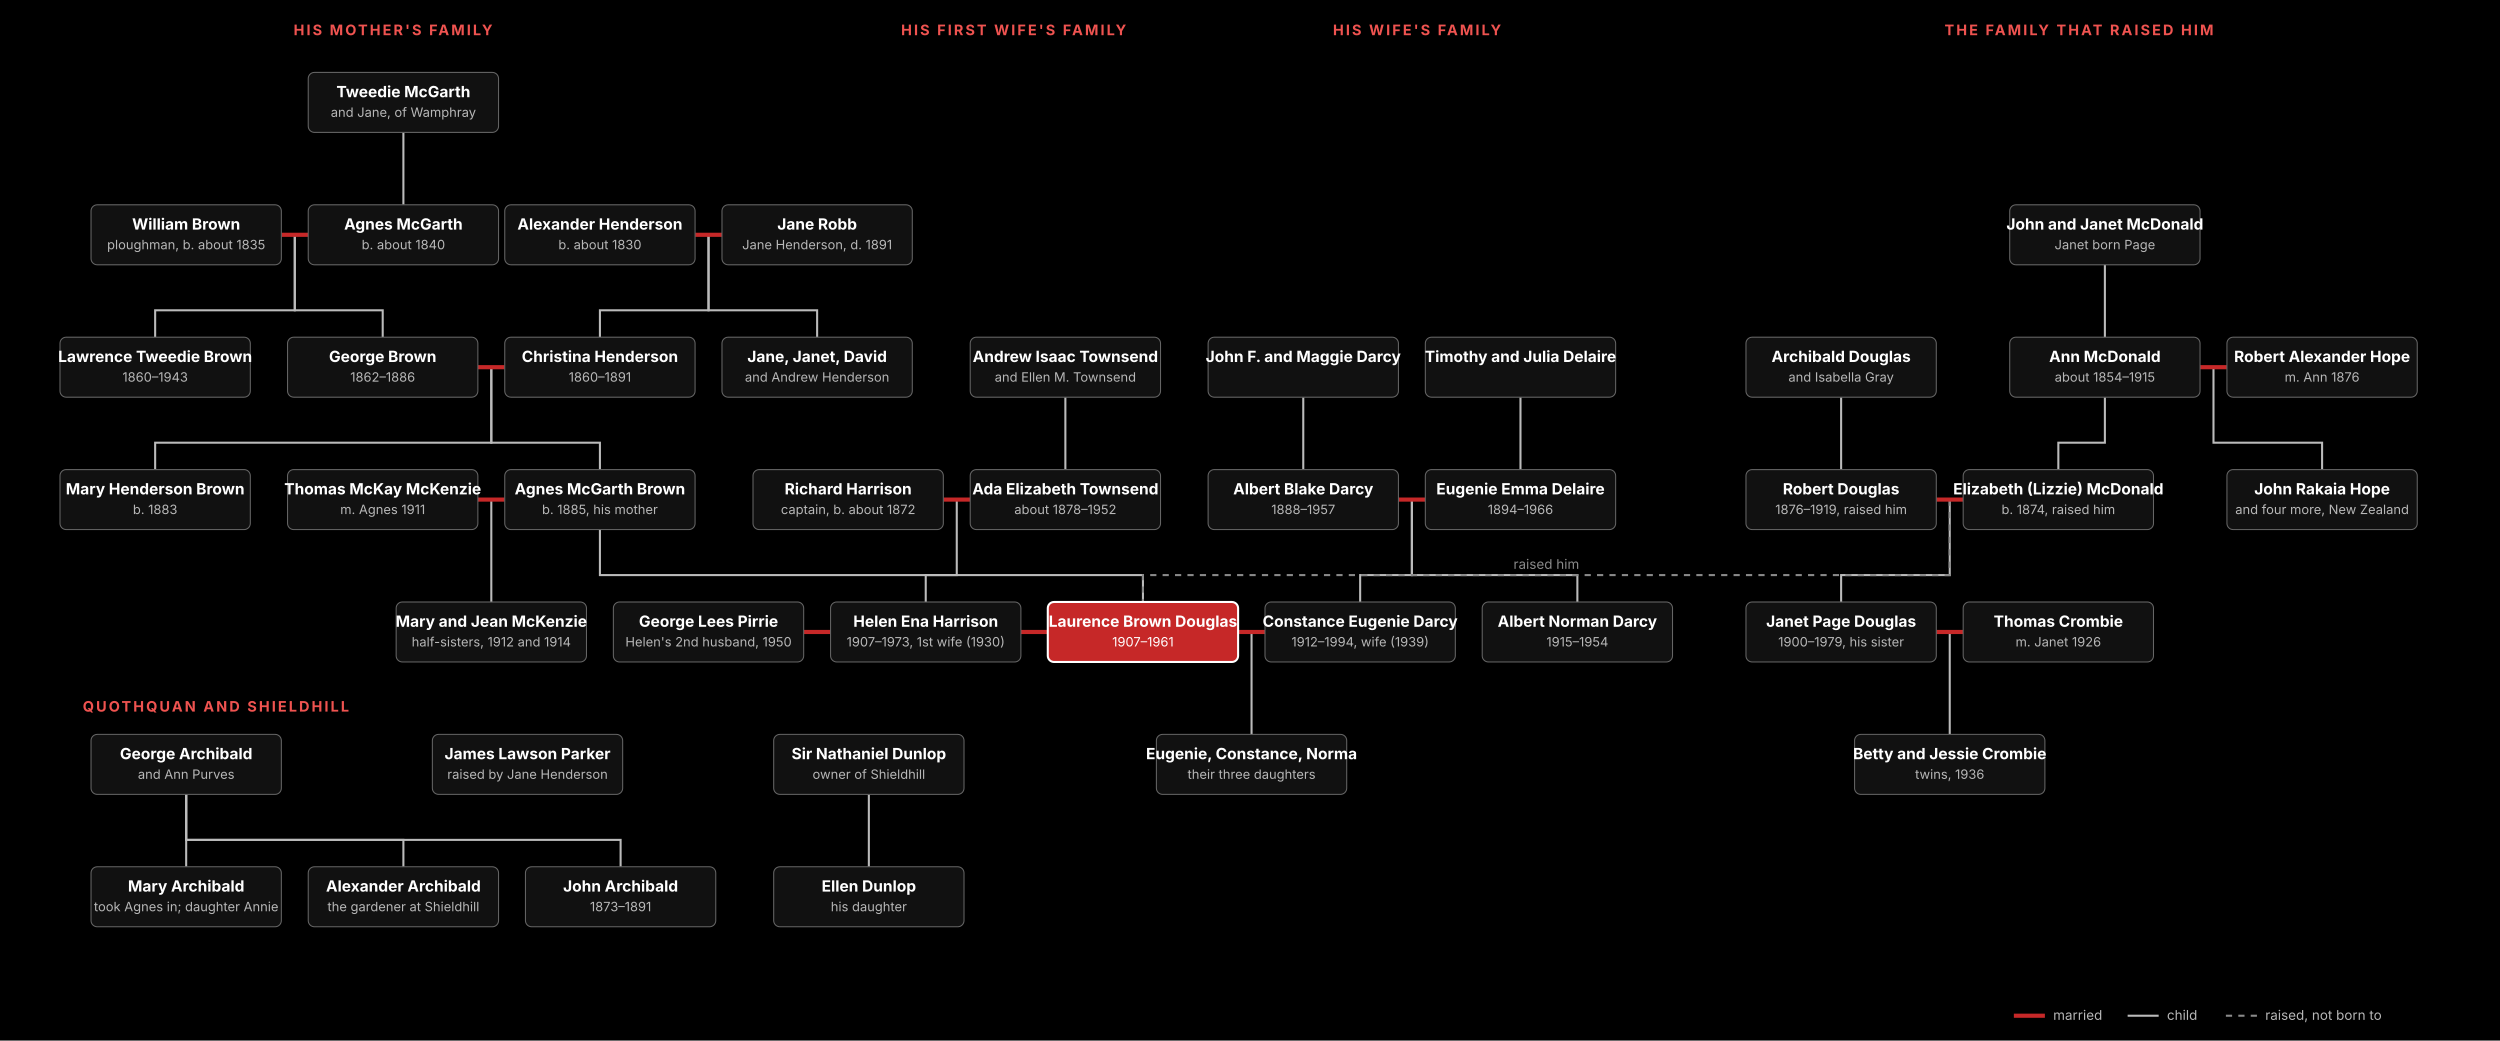
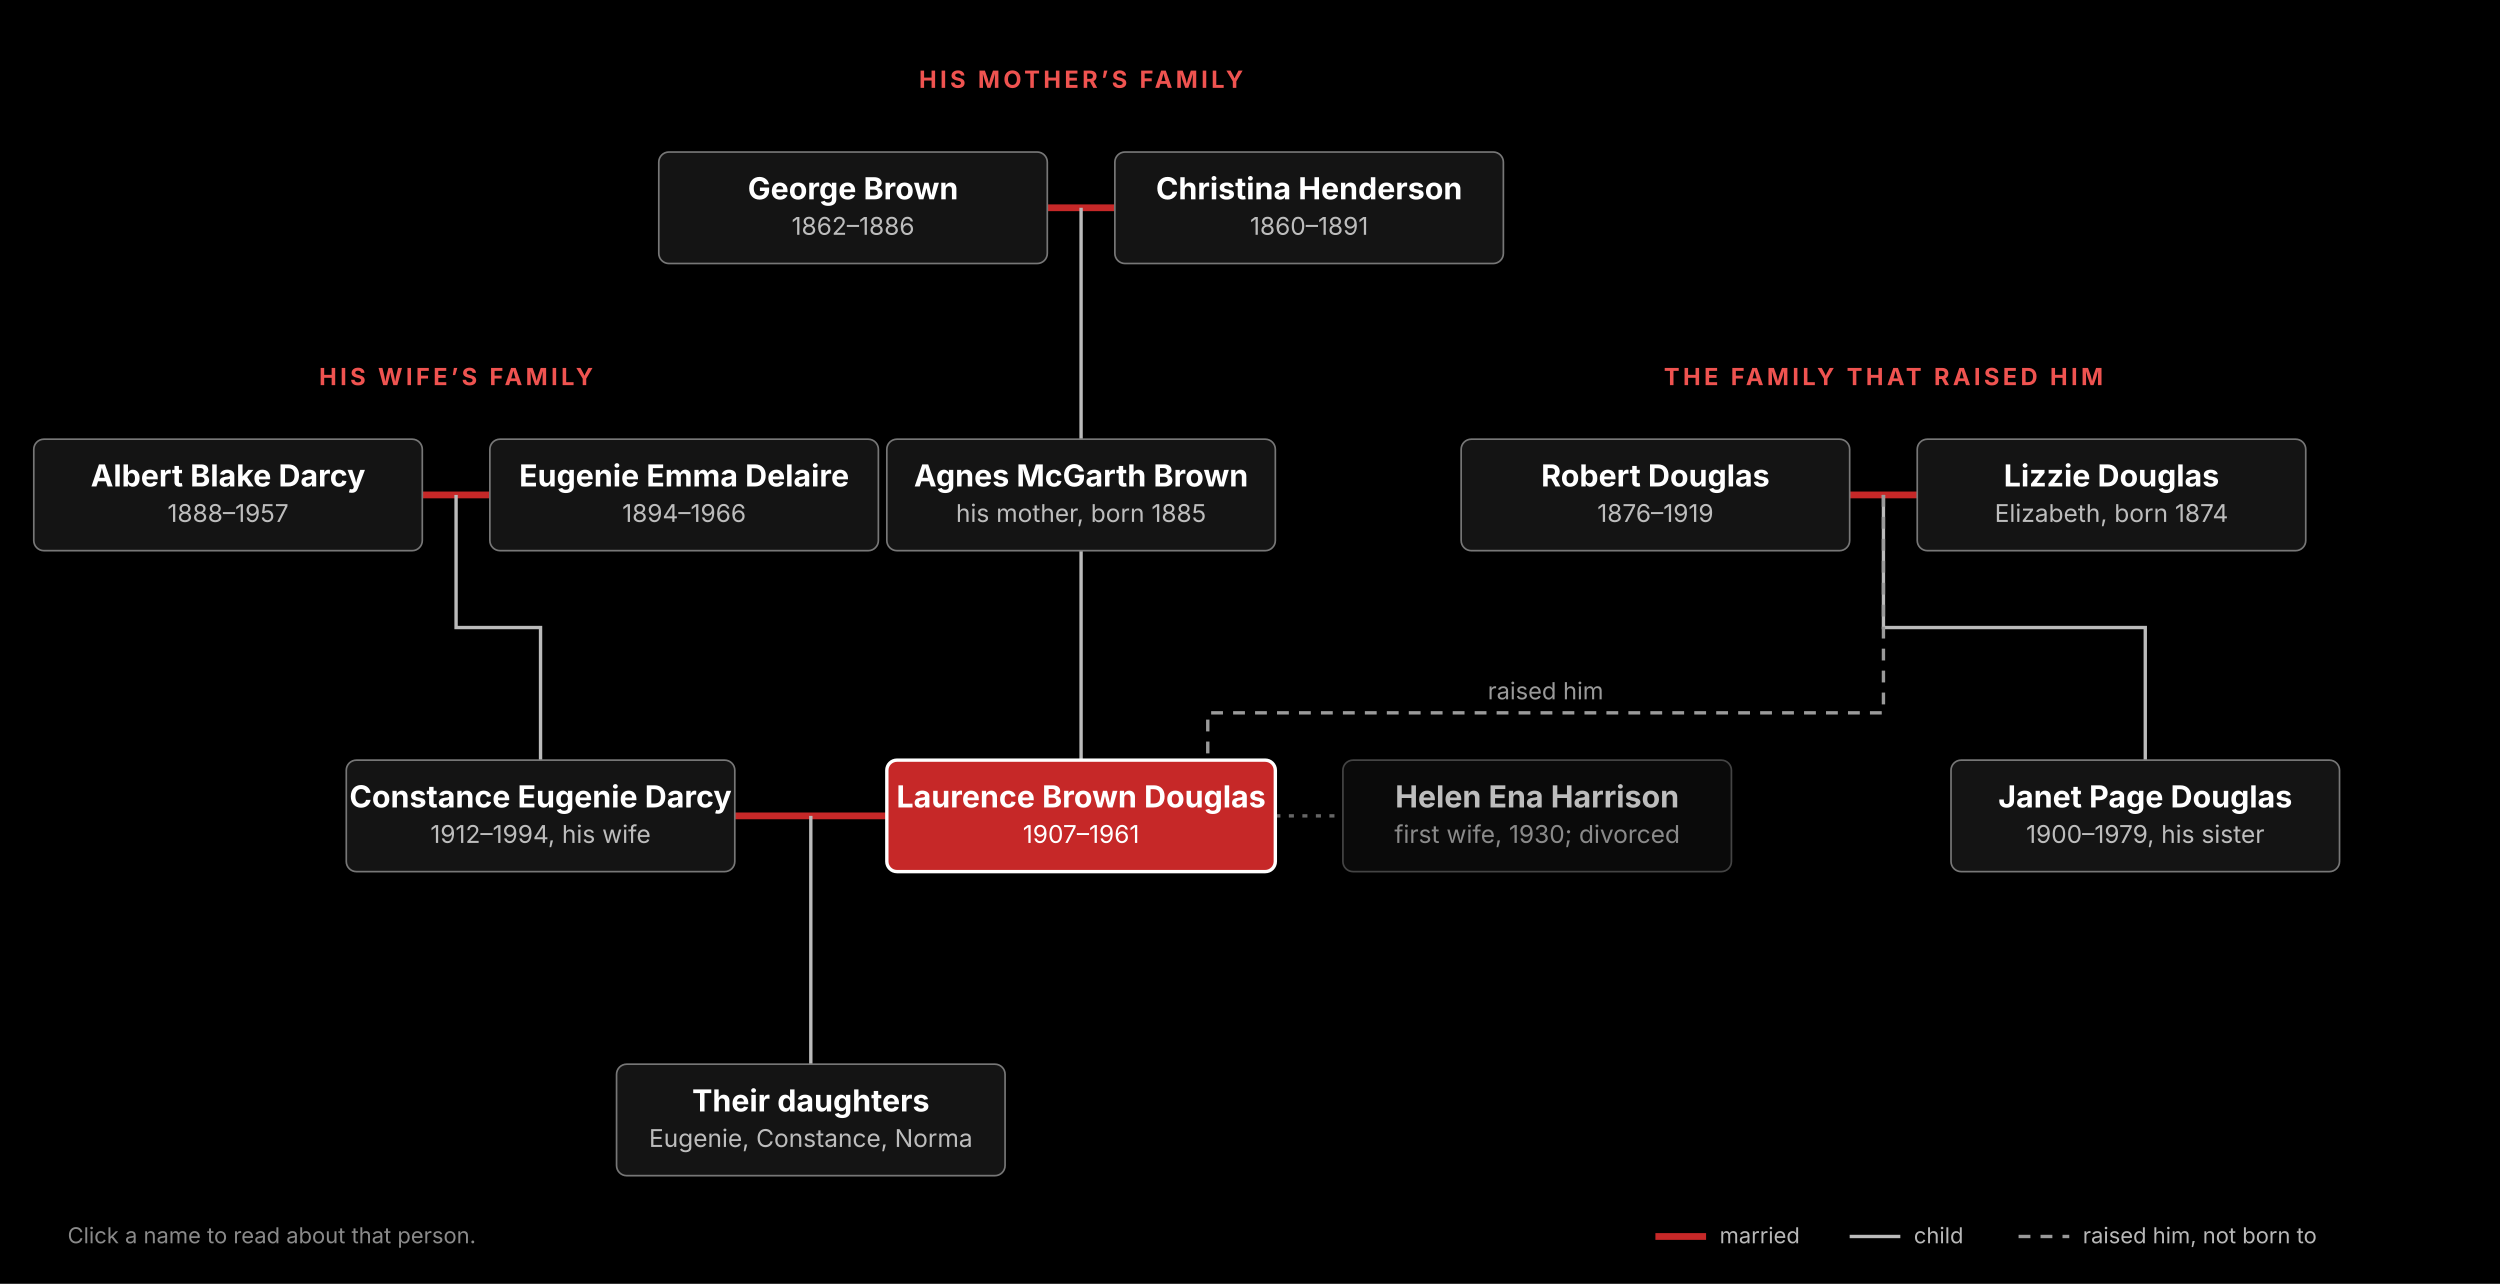
- <svg xmlns="http://www.w3.org/2000/svg" viewBox="0 0 2417 1006" font-family="Inter,system-ui,sans-serif">
-   <rect width="2417" height="1006" fill="#000" />
-   <path d="M390,128 V172 H390 V198" fill="none" stroke="#bbb" stroke-width="2" />
-   <path d="M285,227 V300 H150 V326" fill="none" stroke="#bbb" stroke-width="2" />
-   <path d="M285,227 V300 H370 V326" fill="none" stroke="#bbb" stroke-width="2" />
-   <path d="M685,227 V300 H580 V326" fill="none" stroke="#bbb" stroke-width="2" />
-   <path d="M685,227 V300 H790 V326" fill="none" stroke="#bbb" stroke-width="2" />
-   <path d="M475,355 V428 H150 V454" fill="none" stroke="#bbb" stroke-width="2" />
-   <path d="M475,355 V428 H580 V454" fill="none" stroke="#bbb" stroke-width="2" />
-   <path d="M475,483 V556 H475 V582" fill="none" stroke="#bbb" stroke-width="2" />
-   <path d="M580,512 V556 H1105 V582" fill="none" stroke="#bbb" stroke-width="2" />
-   <path d="M1030,384 V428 H1030 V454" fill="none" stroke="#bbb" stroke-width="2" />
-   <path d="M925,483 V556 H895 V582" fill="none" stroke="#bbb" stroke-width="2" />
-   <path d="M1260,384 V428 H1260 V454" fill="none" stroke="#bbb" stroke-width="2" />
-   <path d="M1470,384 V428 H1470 V454" fill="none" stroke="#bbb" stroke-width="2" />
-   <path d="M1365,483 V556 H1315 V582" fill="none" stroke="#bbb" stroke-width="2" />
-   <path d="M1365,483 V556 H1525 V582" fill="none" stroke="#bbb" stroke-width="2" />
-   <path d="M1210,611 V684 H1210 V710" fill="none" stroke="#bbb" stroke-width="2" />
-   <path d="M2035,256 V300 H2035 V326" fill="none" stroke="#bbb" stroke-width="2" />
-   <path d="M1780,384 V428 H1780 V454" fill="none" stroke="#bbb" stroke-width="2" />
-   <path d="M2035,384 V428 H1990 V454" fill="none" stroke="#bbb" stroke-width="2" />
-   <path d="M2140,355 V428 H2245 V454" fill="none" stroke="#bbb" stroke-width="2" />
-   <path d="M1885,483 V556 H1780 V582" fill="none" stroke="#bbb" stroke-width="2" />
-   <path d="M1885,611 V684 H1885 V710" fill="none" stroke="#bbb" stroke-width="2" />
-   <path d="M180,768 V812 H180 V838" fill="none" stroke="#bbb" stroke-width="2" />
-   <path d="M180,768 V812 H390 V838" fill="none" stroke="#bbb" stroke-width="2" />
-   <path d="M180,768 V812 H600 V838" fill="none" stroke="#bbb" stroke-width="2" />
-   <path d="M840,768 V812 H840 V838" fill="none" stroke="#bbb" stroke-width="2" />
-   <path d="M1885,483 V556 H1105 V582" fill="none" stroke="#8a8a8a" stroke-width="2" stroke-dasharray="6 6" />
-   <text x="1495" y="550" fill="#8a8a8a" font-size="13" text-anchor="middle">raised him</text>
-   <line x1="272.0" y1="227.0" x2="298.0" y2="227.0" stroke="#c62828" stroke-width="4" />
-   <line x1="672.0" y1="227.0" x2="698.0" y2="227.0" stroke="#c62828" stroke-width="4" />
-   <line x1="462.0" y1="355.0" x2="488.0" y2="355.0" stroke="#c62828" stroke-width="4" />
-   <line x1="462.0" y1="483.0" x2="488.0" y2="483.0" stroke="#c62828" stroke-width="4" />
-   <line x1="912.0" y1="483.0" x2="938.0" y2="483.0" stroke="#c62828" stroke-width="4" />
-   <line x1="777.0" y1="611.0" x2="803.0" y2="611.0" stroke="#c62828" stroke-width="4" />
-   <line x1="987.0" y1="611.0" x2="1013.0" y2="611.0" stroke="#c62828" stroke-width="4" />
-   <line x1="1197.0" y1="611.0" x2="1223.0" y2="611.0" stroke="#c62828" stroke-width="4" />
-   <line x1="1352.0" y1="483.0" x2="1378.0" y2="483.0" stroke="#c62828" stroke-width="4" />
-   <line x1="1872.0" y1="483.0" x2="1898.0" y2="483.0" stroke="#c62828" stroke-width="4" />
-   <line x1="2127.0" y1="355.0" x2="2153.0" y2="355.0" stroke="#c62828" stroke-width="4" />
-   <line x1="1872.0" y1="611.0" x2="1898.0" y2="611.0" stroke="#c62828" stroke-width="4" />
-   <rect x="298.0" y="70" width="184" height="58" rx="6" fill="#111" stroke="#666" stroke-width="1" />
-   <text x="390" y="94" fill="#fff" font-size="15" font-weight="700" text-anchor="middle">Tweedie McGarth</text>
-   <text x="390" y="113" fill="#b8b8b8" font-size="12.5" text-anchor="middle">and Jane, of Wamphray</text>
-   <a href="../#person-william-brown" target="_top">
-     <rect x="88.0" y="198" width="184" height="58" rx="6" fill="#111" stroke="#666" stroke-width="1" />
-     <text x="180" y="222" fill="#fff" font-size="15" font-weight="700" text-anchor="middle">William Brown</text>
-     <text x="180" y="241" fill="#b8b8b8" font-size="12.5" text-anchor="middle">ploughman, b. about 1835</text>
-   </a>
-   <a href="../#person-agnes-mcgarth" target="_top">
-     <rect x="298.0" y="198" width="184" height="58" rx="6" fill="#111" stroke="#666" stroke-width="1" />
-     <text x="390" y="222" fill="#fff" font-size="15" font-weight="700" text-anchor="middle">Agnes McGarth</text>
-     <text x="390" y="241" fill="#b8b8b8" font-size="12.5" text-anchor="middle">b. about 1840</text>
-   </a>
-   <rect x="488.0" y="198" width="184" height="58" rx="6" fill="#111" stroke="#666" stroke-width="1" />
-   <text x="580" y="222" fill="#fff" font-size="15" font-weight="700" text-anchor="middle">Alexander Henderson</text>
-   <text x="580" y="241" fill="#b8b8b8" font-size="12.5" text-anchor="middle">b. about 1830</text>
-   <a href="../#person-jane-henderson" target="_top">
-     <rect x="698.0" y="198" width="184" height="58" rx="6" fill="#111" stroke="#666" stroke-width="1" />
-     <text x="790" y="222" fill="#fff" font-size="15" font-weight="700" text-anchor="middle">Jane Robb</text>
-     <text x="790" y="241" fill="#b8b8b8" font-size="12.5" text-anchor="middle">Jane Henderson, d. 1891</text>
-   </a>
-   <a href="../#person-lawrence-tweedie-brown" target="_top">
-     <rect x="58.0" y="326" width="184" height="58" rx="6" fill="#111" stroke="#666" stroke-width="1" />
-     <text x="150" y="350" fill="#fff" font-size="15" font-weight="700" text-anchor="middle">Lawrence Tweedie Brown</text>
-     <text x="150" y="369" fill="#b8b8b8" font-size="12.5" text-anchor="middle">1860–1943</text>
-   </a>
-   <a href="../#person-george-brown" target="_top">
-     <rect x="278.0" y="326" width="184" height="58" rx="6" fill="#111" stroke="#666" stroke-width="1" />
-     <text x="370" y="350" fill="#fff" font-size="15" font-weight="700" text-anchor="middle">George Brown</text>
-     <text x="370" y="369" fill="#b8b8b8" font-size="12.5" text-anchor="middle">1862–1886</text>
-   </a>
-   <a href="../#person-christina-henderson-brown" target="_top">
-     <rect x="488.0" y="326" width="184" height="58" rx="6" fill="#111" stroke="#666" stroke-width="1" />
-     <text x="580" y="350" fill="#fff" font-size="15" font-weight="700" text-anchor="middle">Christina Henderson</text>
-     <text x="580" y="369" fill="#b8b8b8" font-size="12.5" text-anchor="middle">1860–1891</text>
-   </a>
-   <a href="../#person-andrew-henderson" target="_top">
-     <rect x="698.0" y="326" width="184" height="58" rx="6" fill="#111" stroke="#666" stroke-width="1" />
-     <text x="790" y="350" fill="#fff" font-size="15" font-weight="700" text-anchor="middle">Jane, Janet, David</text>
-     <text x="790" y="369" fill="#b8b8b8" font-size="12.5" text-anchor="middle">and Andrew Henderson</text>
-   </a>
-   <a href="../#person-james-lawson-parker" target="_top">
-     <rect x="418.0" y="710" width="184" height="58" rx="6" fill="#111" stroke="#666" stroke-width="1" />
-     <text x="510" y="734" fill="#fff" font-size="15" font-weight="700" text-anchor="middle">James Lawson Parker</text>
-     <text x="510" y="753" fill="#b8b8b8" font-size="12.5" text-anchor="middle">raised by Jane Henderson</text>
-   </a>
-   <a href="../#person-mary-henderson-brown" target="_top">
-     <rect x="58.0" y="454" width="184" height="58" rx="6" fill="#111" stroke="#666" stroke-width="1" />
-     <text x="150" y="478" fill="#fff" font-size="15" font-weight="700" text-anchor="middle">Mary Henderson Brown</text>
-     <text x="150" y="497" fill="#b8b8b8" font-size="12.5" text-anchor="middle">b. 1883</text>
-   </a>
-   <a href="../#person-thomas-mckay-mckenzie" target="_top">
-     <rect x="278.0" y="454" width="184" height="58" rx="6" fill="#111" stroke="#666" stroke-width="1" />
-     <text x="370" y="478" fill="#fff" font-size="15" font-weight="700" text-anchor="middle">Thomas McKay McKenzie</text>
-     <text x="370" y="497" fill="#b8b8b8" font-size="12.5" text-anchor="middle">m. Agnes 1911</text>
-   </a>
-   <a href="../#person-agnes-mcgarth-brown" target="_top">
-     <rect x="488.0" y="454" width="184" height="58" rx="6" fill="#111" stroke="#666" stroke-width="1" />
-     <text x="580" y="478" fill="#fff" font-size="15" font-weight="700" text-anchor="middle">Agnes McGarth Brown</text>
-     <text x="580" y="497" fill="#b8b8b8" font-size="12.5" text-anchor="middle">b. 1885, his mother</text>
-   </a>
-   <a href="../#person-mckenzie-daughters" target="_top">
-     <rect x="383.0" y="582" width="184" height="58" rx="6" fill="#111" stroke="#666" stroke-width="1" />
-     <text x="475" y="606" fill="#fff" font-size="15" font-weight="700" text-anchor="middle">Mary and Jean McKenzie</text>
-     <text x="475" y="625" fill="#b8b8b8" font-size="12.5" text-anchor="middle">half-sisters, 1912 and 1914</text>
-   </a>
-   <a href="../#person-andrew-isaac-townsend" target="_top">
-     <rect x="938.0" y="326" width="184" height="58" rx="6" fill="#111" stroke="#666" stroke-width="1" />
-     <text x="1030" y="350" fill="#fff" font-size="15" font-weight="700" text-anchor="middle">Andrew Isaac Townsend</text>
-     <text x="1030" y="369" fill="#b8b8b8" font-size="12.5" text-anchor="middle">and Ellen M. Townsend</text>
-   </a>
-   <a href="../#person-richard-harrison" target="_top">
-     <rect x="728.0" y="454" width="184" height="58" rx="6" fill="#111" stroke="#666" stroke-width="1" />
-     <text x="820" y="478" fill="#fff" font-size="15" font-weight="700" text-anchor="middle">Richard Harrison</text>
-     <text x="820" y="497" fill="#b8b8b8" font-size="12.5" text-anchor="middle">captain, b. about 1872</text>
-   </a>
-   <a href="../#person-ada-elizabeth-townsend" target="_top">
-     <rect x="938.0" y="454" width="184" height="58" rx="6" fill="#111" stroke="#666" stroke-width="1" />
-     <text x="1030" y="478" fill="#fff" font-size="15" font-weight="700" text-anchor="middle">Ada Elizabeth Townsend</text>
-     <text x="1030" y="497" fill="#b8b8b8" font-size="12.5" text-anchor="middle">about 1878–1952</text>
-   </a>
-   <a href="../#person-george-lees-pirrie" target="_top">
-     <rect x="593.0" y="582" width="184" height="58" rx="6" fill="#111" stroke="#666" stroke-width="1" />
-     <text x="685" y="606" fill="#fff" font-size="15" font-weight="700" text-anchor="middle">George Lees Pirrie</text>
-     <text x="685" y="625" fill="#b8b8b8" font-size="12.5" text-anchor="middle">Helen's 2nd husband, 1950</text>
-   </a>
-   <a href="../#person-helen-ena-harrison" target="_top">
-     <rect x="803.0" y="582" width="184" height="58" rx="6" fill="#111" stroke="#666" stroke-width="1" />
-     <text x="895" y="606" fill="#fff" font-size="15" font-weight="700" text-anchor="middle">Helen Ena Harrison</text>
-     <text x="895" y="625" fill="#b8b8b8" font-size="12.5" text-anchor="middle">1907–1973, 1st wife (1930)</text>
-   </a>
-   <a href="../#person-laurence-brown-douglas" target="_top">
-     <rect x="1013.0" y="582" width="184" height="58" rx="6" fill="#c62828" stroke="#fff" stroke-width="2" />
-     <text x="1105" y="606" fill="#fff" font-size="15" font-weight="700" text-anchor="middle">Laurence Brown Douglas</text>
-     <text x="1105" y="625" fill="#fff" font-size="12.5" text-anchor="middle">1907–1961</text>
-   </a>
-   <a href="../#person-constance-eugenie-darcy" target="_top">
-     <rect x="1223.0" y="582" width="184" height="58" rx="6" fill="#111" stroke="#666" stroke-width="1" />
-     <text x="1315" y="606" fill="#fff" font-size="15" font-weight="700" text-anchor="middle">Constance Eugenie Darcy</text>
-     <text x="1315" y="625" fill="#b8b8b8" font-size="12.5" text-anchor="middle">1912–1994, wife (1939)</text>
-   </a>
-   <rect x="1168.0" y="326" width="184" height="58" rx="6" fill="#111" stroke="#666" stroke-width="1" />
-   <text x="1260" y="350" fill="#fff" font-size="15" font-weight="700" text-anchor="middle">John F. and Maggie Darcy</text>
-   <text x="1260" y="369" fill="#b8b8b8" font-size="12.5" text-anchor="middle" />
-   <rect x="1378.0" y="326" width="184" height="58" rx="6" fill="#111" stroke="#666" stroke-width="1" />
-   <text x="1470" y="350" fill="#fff" font-size="15" font-weight="700" text-anchor="middle">Timothy and Julia Delaire</text>
-   <text x="1470" y="369" fill="#b8b8b8" font-size="12.5" text-anchor="middle" />
-   <a href="../#person-albert-blake-darcy" target="_top">
-     <rect x="1168.0" y="454" width="184" height="58" rx="6" fill="#111" stroke="#666" stroke-width="1" />
-     <text x="1260" y="478" fill="#fff" font-size="15" font-weight="700" text-anchor="middle">Albert Blake Darcy</text>
-     <text x="1260" y="497" fill="#b8b8b8" font-size="12.5" text-anchor="middle">1888–1957</text>
-   </a>
-   <a href="../#person-eugenie-emma-delaire" target="_top">
-     <rect x="1378.0" y="454" width="184" height="58" rx="6" fill="#111" stroke="#666" stroke-width="1" />
-     <text x="1470" y="478" fill="#fff" font-size="15" font-weight="700" text-anchor="middle">Eugenie Emma Delaire</text>
-     <text x="1470" y="497" fill="#b8b8b8" font-size="12.5" text-anchor="middle">1894–1966</text>
-   </a>
-   <a href="../#person-albert-norman-darcy" target="_top">
-     <rect x="1433.0" y="582" width="184" height="58" rx="6" fill="#111" stroke="#666" stroke-width="1" />
-     <text x="1525" y="606" fill="#fff" font-size="15" font-weight="700" text-anchor="middle">Albert Norman Darcy</text>
-     <text x="1525" y="625" fill="#b8b8b8" font-size="12.5" text-anchor="middle">1915–1954</text>
-   </a>
-   <rect x="1118.0" y="710" width="184" height="58" rx="6" fill="#111" stroke="#666" stroke-width="1" />
-   <text x="1210" y="734" fill="#fff" font-size="15" font-weight="700" text-anchor="middle">Eugenie, Constance, Norma</text>
-   <text x="1210" y="753" fill="#b8b8b8" font-size="12.5" text-anchor="middle">their three daughters</text>
-   <a href="../#person-john-janet-mcdonald" target="_top">
-     <rect x="1943.0" y="198" width="184" height="58" rx="6" fill="#111" stroke="#666" stroke-width="1" />
-     <text x="2035" y="222" fill="#fff" font-size="15" font-weight="700" text-anchor="middle">John and Janet McDonald</text>
-     <text x="2035" y="241" fill="#b8b8b8" font-size="12.5" text-anchor="middle">Janet born Page</text>
-   </a>
-   <a href="../#person-archibald-douglas-isabella-gray" target="_top">
-     <rect x="1688.0" y="326" width="184" height="58" rx="6" fill="#111" stroke="#666" stroke-width="1" />
-     <text x="1780" y="350" fill="#fff" font-size="15" font-weight="700" text-anchor="middle">Archibald Douglas</text>
-     <text x="1780" y="369" fill="#b8b8b8" font-size="12.5" text-anchor="middle">and Isabella Gray</text>
-   </a>
-   <a href="../#person-ann-mcdonald-hope" target="_top">
-     <rect x="1943.0" y="326" width="184" height="58" rx="6" fill="#111" stroke="#666" stroke-width="1" />
-     <text x="2035" y="350" fill="#fff" font-size="15" font-weight="700" text-anchor="middle">Ann McDonald</text>
-     <text x="2035" y="369" fill="#b8b8b8" font-size="12.5" text-anchor="middle">about 1854–1915</text>
-   </a>
-   <a href="../#person-robert-alexander-hope" target="_top">
-     <rect x="2153.0" y="326" width="184" height="58" rx="6" fill="#111" stroke="#666" stroke-width="1" />
-     <text x="2245" y="350" fill="#fff" font-size="15" font-weight="700" text-anchor="middle">Robert Alexander Hope</text>
-     <text x="2245" y="369" fill="#b8b8b8" font-size="12.5" text-anchor="middle">m. Ann 1876</text>
-   </a>
-   <rect x="2153.0" y="454" width="184" height="58" rx="6" fill="#111" stroke="#666" stroke-width="1" />
-   <text x="2245" y="478" fill="#fff" font-size="15" font-weight="700" text-anchor="middle">John Rakaia Hope</text>
-   <text x="2245" y="497" fill="#b8b8b8" font-size="12.5" text-anchor="middle">and four more, New Zealand</text>
-   <a href="../#person-robert-douglas" target="_top">
-     <rect x="1688.0" y="454" width="184" height="58" rx="6" fill="#111" stroke="#666" stroke-width="1" />
-     <text x="1780" y="478" fill="#fff" font-size="15" font-weight="700" text-anchor="middle">Robert Douglas</text>
-     <text x="1780" y="497" fill="#b8b8b8" font-size="12.5" text-anchor="middle">1876–1919, raised him</text>
-   </a>
-   <a href="../#person-elizabeth-millar-mcdonald" target="_top">
-     <rect x="1898.0" y="454" width="184" height="58" rx="6" fill="#111" stroke="#666" stroke-width="1" />
-     <text x="1990" y="478" fill="#fff" font-size="15" font-weight="700" text-anchor="middle">Elizabeth (Lizzie) McDonald</text>
-     <text x="1990" y="497" fill="#b8b8b8" font-size="12.5" text-anchor="middle">b. 1874, raised him</text>
-   </a>
-   <a href="../#person-janet-page-douglas-crombie" target="_top">
-     <rect x="1688.0" y="582" width="184" height="58" rx="6" fill="#111" stroke="#666" stroke-width="1" />
-     <text x="1780" y="606" fill="#fff" font-size="15" font-weight="700" text-anchor="middle">Janet Page Douglas</text>
-     <text x="1780" y="625" fill="#b8b8b8" font-size="12.5" text-anchor="middle">1900–1979, his sister</text>
-   </a>
-   <a href="../#person-thomas-crombie" target="_top">
-     <rect x="1898.0" y="582" width="184" height="58" rx="6" fill="#111" stroke="#666" stroke-width="1" />
-     <text x="1990" y="606" fill="#fff" font-size="15" font-weight="700" text-anchor="middle">Thomas Crombie</text>
-     <text x="1990" y="625" fill="#b8b8b8" font-size="12.5" text-anchor="middle">m. Janet 1926</text>
-   </a>
-   <a href="../#person-crombie-twins" target="_top">
-     <rect x="1793.0" y="710" width="184" height="58" rx="6" fill="#111" stroke="#666" stroke-width="1" />
-     <text x="1885" y="734" fill="#fff" font-size="15" font-weight="700" text-anchor="middle">Betty and Jessie Crombie</text>
-     <text x="1885" y="753" fill="#b8b8b8" font-size="12.5" text-anchor="middle">twins, 1936</text>
-   </a>
-   <a href="../#person-ann-archibald" target="_top">
-     <rect x="88.0" y="710" width="184" height="58" rx="6" fill="#111" stroke="#666" stroke-width="1" />
-     <text x="180" y="734" fill="#fff" font-size="15" font-weight="700" text-anchor="middle">George Archibald</text>
-     <text x="180" y="753" fill="#b8b8b8" font-size="12.5" text-anchor="middle">and Ann Purves</text>
-   </a>
-   <a href="../#person-mary-archibald" target="_top">
-     <rect x="88.0" y="838" width="184" height="58" rx="6" fill="#111" stroke="#666" stroke-width="1" />
-     <text x="180" y="862" fill="#fff" font-size="15" font-weight="700" text-anchor="middle">Mary Archibald</text>
-     <text x="180" y="881" fill="#b8b8b8" font-size="12.5" text-anchor="middle">took Agnes in; daughter Annie</text>
-   </a>
-   <a href="../#person-alexander-archibald" target="_top">
-     <rect x="298.0" y="838" width="184" height="58" rx="6" fill="#111" stroke="#666" stroke-width="1" />
-     <text x="390" y="862" fill="#fff" font-size="15" font-weight="700" text-anchor="middle">Alexander Archibald</text>
-     <text x="390" y="881" fill="#b8b8b8" font-size="12.5" text-anchor="middle">the gardener at Shieldhill</text>
-   </a>
-   <a href="../#person-ann-archibald" target="_top">
-     <rect x="508.0" y="838" width="184" height="58" rx="6" fill="#111" stroke="#666" stroke-width="1" />
-     <text x="600" y="862" fill="#fff" font-size="15" font-weight="700" text-anchor="middle">John Archibald</text>
-     <text x="600" y="881" fill="#b8b8b8" font-size="12.5" text-anchor="middle">1873–1891</text>
-   </a>
-   <a href="../#person-nathaniel-dunlop" target="_top">
-     <rect x="748.0" y="710" width="184" height="58" rx="6" fill="#111" stroke="#666" stroke-width="1" />
-     <text x="840" y="734" fill="#fff" font-size="15" font-weight="700" text-anchor="middle">Sir Nathaniel Dunlop</text>
-     <text x="840" y="753" fill="#b8b8b8" font-size="12.5" text-anchor="middle">owner of Shieldhill</text>
-   </a>
-   <a href="../#person-ellen-dunlop" target="_top">
-     <rect x="748.0" y="838" width="184" height="58" rx="6" fill="#111" stroke="#666" stroke-width="1" />
-     <text x="840" y="862" fill="#fff" font-size="15" font-weight="700" text-anchor="middle">Ellen Dunlop</text>
-     <text x="840" y="881" fill="#b8b8b8" font-size="12.5" text-anchor="middle">his daughter</text>
-   </a>
-   <text x="380" y="34" fill="#ef5350" font-size="14" font-weight="700" letter-spacing="2" text-anchor="middle">HIS MOTHER'S FAMILY</text>
-   <text x="980" y="34" fill="#ef5350" font-size="14" font-weight="700" letter-spacing="2" text-anchor="middle">HIS FIRST WIFE'S FAMILY</text>
-   <text x="1370" y="34" fill="#ef5350" font-size="14" font-weight="700" letter-spacing="2" text-anchor="middle">HIS WIFE'S FAMILY</text>
-   <text x="2010" y="34" fill="#ef5350" font-size="14" font-weight="700" letter-spacing="2" text-anchor="middle">THE FAMILY THAT RAISED HIM</text>
-   <text x="80" y="688" fill="#ef5350" font-size="14" font-weight="700" letter-spacing="2">QUOTHQUAN AND SHIELDHILL</text>
-   <g font-size="13" fill="#b8b8b8">
-     <line x1="1947" y1="982" x2="1977" y2="982" stroke="#c62828" stroke-width="4" />
-     <text x="1985" y="986">married</text>
-     <line x1="2057" y1="982" x2="2087" y2="982" stroke="#bbb" stroke-width="2" />
-     <text x="2095" y="986">child</text>
-     <line x1="2152" y1="982" x2="2182" y2="982" stroke="#8a8a8a" stroke-width="2" stroke-dasharray="6 6" />
-     <text x="2190" y="986">raised, not born to</text>
+ <svg xmlns="http://www.w3.org/2000/svg" viewBox="0 0 1480 760" font-family="Inter,system-ui,sans-serif">
+   <rect width="1480" height="760" fill="#000" />
+   <g transform="translate(20,0)">
+     <path d="M600.0,123.0 H640.0" fill="none" stroke="#c62828" stroke-width="4" />
+     <path d="M230.0,293.0 H270.0" fill="none" stroke="#c62828" stroke-width="4" />
+     <path d="M1075.0,293.0 H1115.0" fill="none" stroke="#c62828" stroke-width="4" />
+     <path d="M415.0,483.0 H505.0" fill="none" stroke="#c62828" stroke-width="4" />
+     <path d="M735.0,483.0 H775.0" fill="none" stroke="#666" stroke-width="2" stroke-dasharray="3 5" />
+     <path d="M620,123.0 V191.5 H620 V260" fill="none" stroke="#bbb" stroke-width="2" />
+     <path d="M250,293.0 V371.5 H300 V450" fill="none" stroke="#bbb" stroke-width="2" />
+     <path d="M620,326 V388.0 H620 V450" fill="none" stroke="#bbb" stroke-width="2" />
+     <path d="M1095,293.0 V371.5 H1250 V450" fill="none" stroke="#bbb" stroke-width="2" />
+     <path d="M460,483.0 V556.5 H460 V630" fill="none" stroke="#bbb" stroke-width="2" />
+     <path d="M1095,293.0 V422 H695.0 V450" fill="none" stroke="#9a9a9a" stroke-width="2" stroke-dasharray="7 6" />
+     <text x="895" y="414" fill="#9a9a9a" font-size="14" text-anchor="middle">raised him</text>
+     <a href="../#person-george-brown" target="_top">
+       <rect x="370.0" y="90" width="230" height="66" rx="6" fill="#141414" stroke="#777" stroke-width="1" />
+       <text x="485" y="118" fill="#fff" font-size="18" font-weight="700" text-anchor="middle">George Brown</text>
+       <text x="485" y="139" fill="#bdbdbd" font-size="14.5" text-anchor="middle">1862–1886</text>
+     </a>
+     <a href="../#person-christina-henderson-brown" target="_top">
+       <rect x="640.0" y="90" width="230" height="66" rx="6" fill="#141414" stroke="#777" stroke-width="1" />
+       <text x="755" y="118" fill="#fff" font-size="18" font-weight="700" text-anchor="middle">Christina Henderson</text>
+       <text x="755" y="139" fill="#bdbdbd" font-size="14.5" text-anchor="middle">1860–1891</text>
+     </a>
+     <a href="../#person-albert-blake-darcy" target="_top">
+       <rect x="0.0" y="260" width="230" height="66" rx="6" fill="#141414" stroke="#777" stroke-width="1" />
+       <text x="115" y="288" fill="#fff" font-size="18" font-weight="700" text-anchor="middle">Albert Blake Darcy</text>
+       <text x="115" y="309" fill="#bdbdbd" font-size="14.5" text-anchor="middle">1888–1957</text>
+     </a>
+     <a href="../#person-eugenie-emma-delaire" target="_top">
+       <rect x="270.0" y="260" width="230" height="66" rx="6" fill="#141414" stroke="#777" stroke-width="1" />
+       <text x="385" y="288" fill="#fff" font-size="18" font-weight="700" text-anchor="middle">Eugenie Emma Delaire</text>
+       <text x="385" y="309" fill="#bdbdbd" font-size="14.5" text-anchor="middle">1894–1966</text>
+     </a>
+     <a href="../#person-agnes-mcgarth-brown" target="_top">
+       <rect x="505.0" y="260" width="230" height="66" rx="6" fill="#141414" stroke="#777" stroke-width="1" />
+       <text x="620" y="288" fill="#fff" font-size="18" font-weight="700" text-anchor="middle">Agnes McGarth Brown</text>
+       <text x="620" y="309" fill="#bdbdbd" font-size="14.5" text-anchor="middle">his mother, born 1885</text>
+     </a>
+     <a href="../#person-robert-douglas" target="_top">
+       <rect x="845.0" y="260" width="230" height="66" rx="6" fill="#141414" stroke="#777" stroke-width="1" />
+       <text x="960" y="288" fill="#fff" font-size="18" font-weight="700" text-anchor="middle">Robert Douglas</text>
+       <text x="960" y="309" fill="#bdbdbd" font-size="14.5" text-anchor="middle">1876–1919</text>
+     </a>
+     <a href="../#person-elizabeth-millar-mcdonald" target="_top">
+       <rect x="1115.0" y="260" width="230" height="66" rx="6" fill="#141414" stroke="#777" stroke-width="1" />
+       <text x="1230" y="288" fill="#fff" font-size="18" font-weight="700" text-anchor="middle">Lizzie Douglas</text>
+       <text x="1230" y="309" fill="#bdbdbd" font-size="14.5" text-anchor="middle">Elizabeth, born 1874</text>
+     </a>
+     <a href="../#person-constance-eugenie-darcy" target="_top">
+       <rect x="185.0" y="450" width="230" height="66" rx="6" fill="#141414" stroke="#777" stroke-width="1" />
+       <text x="300" y="478" fill="#fff" font-size="18" font-weight="700" text-anchor="middle">Constance Eugenie Darcy</text>
+       <text x="300" y="499" fill="#bdbdbd" font-size="14.5" text-anchor="middle">1912–1994, his wife</text>
+     </a>
+     <a href="../#person-laurence-brown-douglas" target="_top">
+       <rect x="505.0" y="450" width="230" height="66" rx="6" fill="#c62828" stroke="#fff" stroke-width="2" />
+       <text x="620" y="478" fill="#fff" font-size="18" font-weight="700" text-anchor="middle">Laurence Brown Douglas</text>
+       <text x="620" y="499" fill="#fff" font-size="14.5" text-anchor="middle">1907–1961</text>
+     </a>
+     <a href="../#person-helen-ena-harrison" target="_top">
+       <rect x="775.0" y="450" width="230" height="66" rx="6" fill="#0a0a0a" stroke="#444" stroke-width="1" />
+       <text x="890" y="478" fill="#bdbdbd" font-size="18" font-weight="700" text-anchor="middle">Helen Ena Harrison</text>
+       <text x="890" y="499" fill="#8a8a8a" font-size="14.5" text-anchor="middle">first wife, 1930; divorced</text>
+     </a>
+     <a href="../#person-janet-page-douglas-crombie" target="_top">
+       <rect x="1135.0" y="450" width="230" height="66" rx="6" fill="#141414" stroke="#777" stroke-width="1" />
+       <text x="1250" y="478" fill="#fff" font-size="18" font-weight="700" text-anchor="middle">Janet Page Douglas</text>
+       <text x="1250" y="499" fill="#bdbdbd" font-size="14.5" text-anchor="middle">1900–1979, his sister</text>
+     </a>
+     <rect x="345.0" y="630" width="230" height="66" rx="6" fill="#141414" stroke="#777" stroke-width="1" />
+     <text x="460" y="658" fill="#fff" font-size="18" font-weight="700" text-anchor="middle">Their daughters</text>
+     <text x="460" y="679" fill="#bdbdbd" font-size="14.5" text-anchor="middle">Eugenie, Constance, Norma</text>
+     <text x="620" y="52" fill="#ef5350" font-size="14" font-weight="700" letter-spacing="2" text-anchor="middle">HIS MOTHER’S FAMILY</text>
+     <text x="250" y="228" fill="#ef5350" font-size="14" font-weight="700" letter-spacing="2" text-anchor="middle">HIS WIFE’S FAMILY</text>
+     <text x="1095" y="228" fill="#ef5350" font-size="14" font-weight="700" letter-spacing="2" text-anchor="middle">THE FAMILY THAT RAISED HIM</text>
+     <g font-size="13" fill="#b8b8b8">
+       <line x1="960" y1="732" x2="990" y2="732" stroke="#c62828" stroke-width="4" />
+       <text x="998" y="736">married</text>
+       <line x1="1075" y1="732" x2="1105" y2="732" stroke="#bbb" stroke-width="2" />
+       <text x="1113" y="736">child</text>
+       <line x1="1175" y1="732" x2="1205" y2="732" stroke="#9a9a9a" stroke-width="2" stroke-dasharray="7 6" />
+       <text x="1213" y="736">raised him, not born to</text>
+     </g>
  </g>
+   <text x="40" y="736" fill="#8a8a8a" font-size="13">Click a name to read about that person.</text>
</svg>
